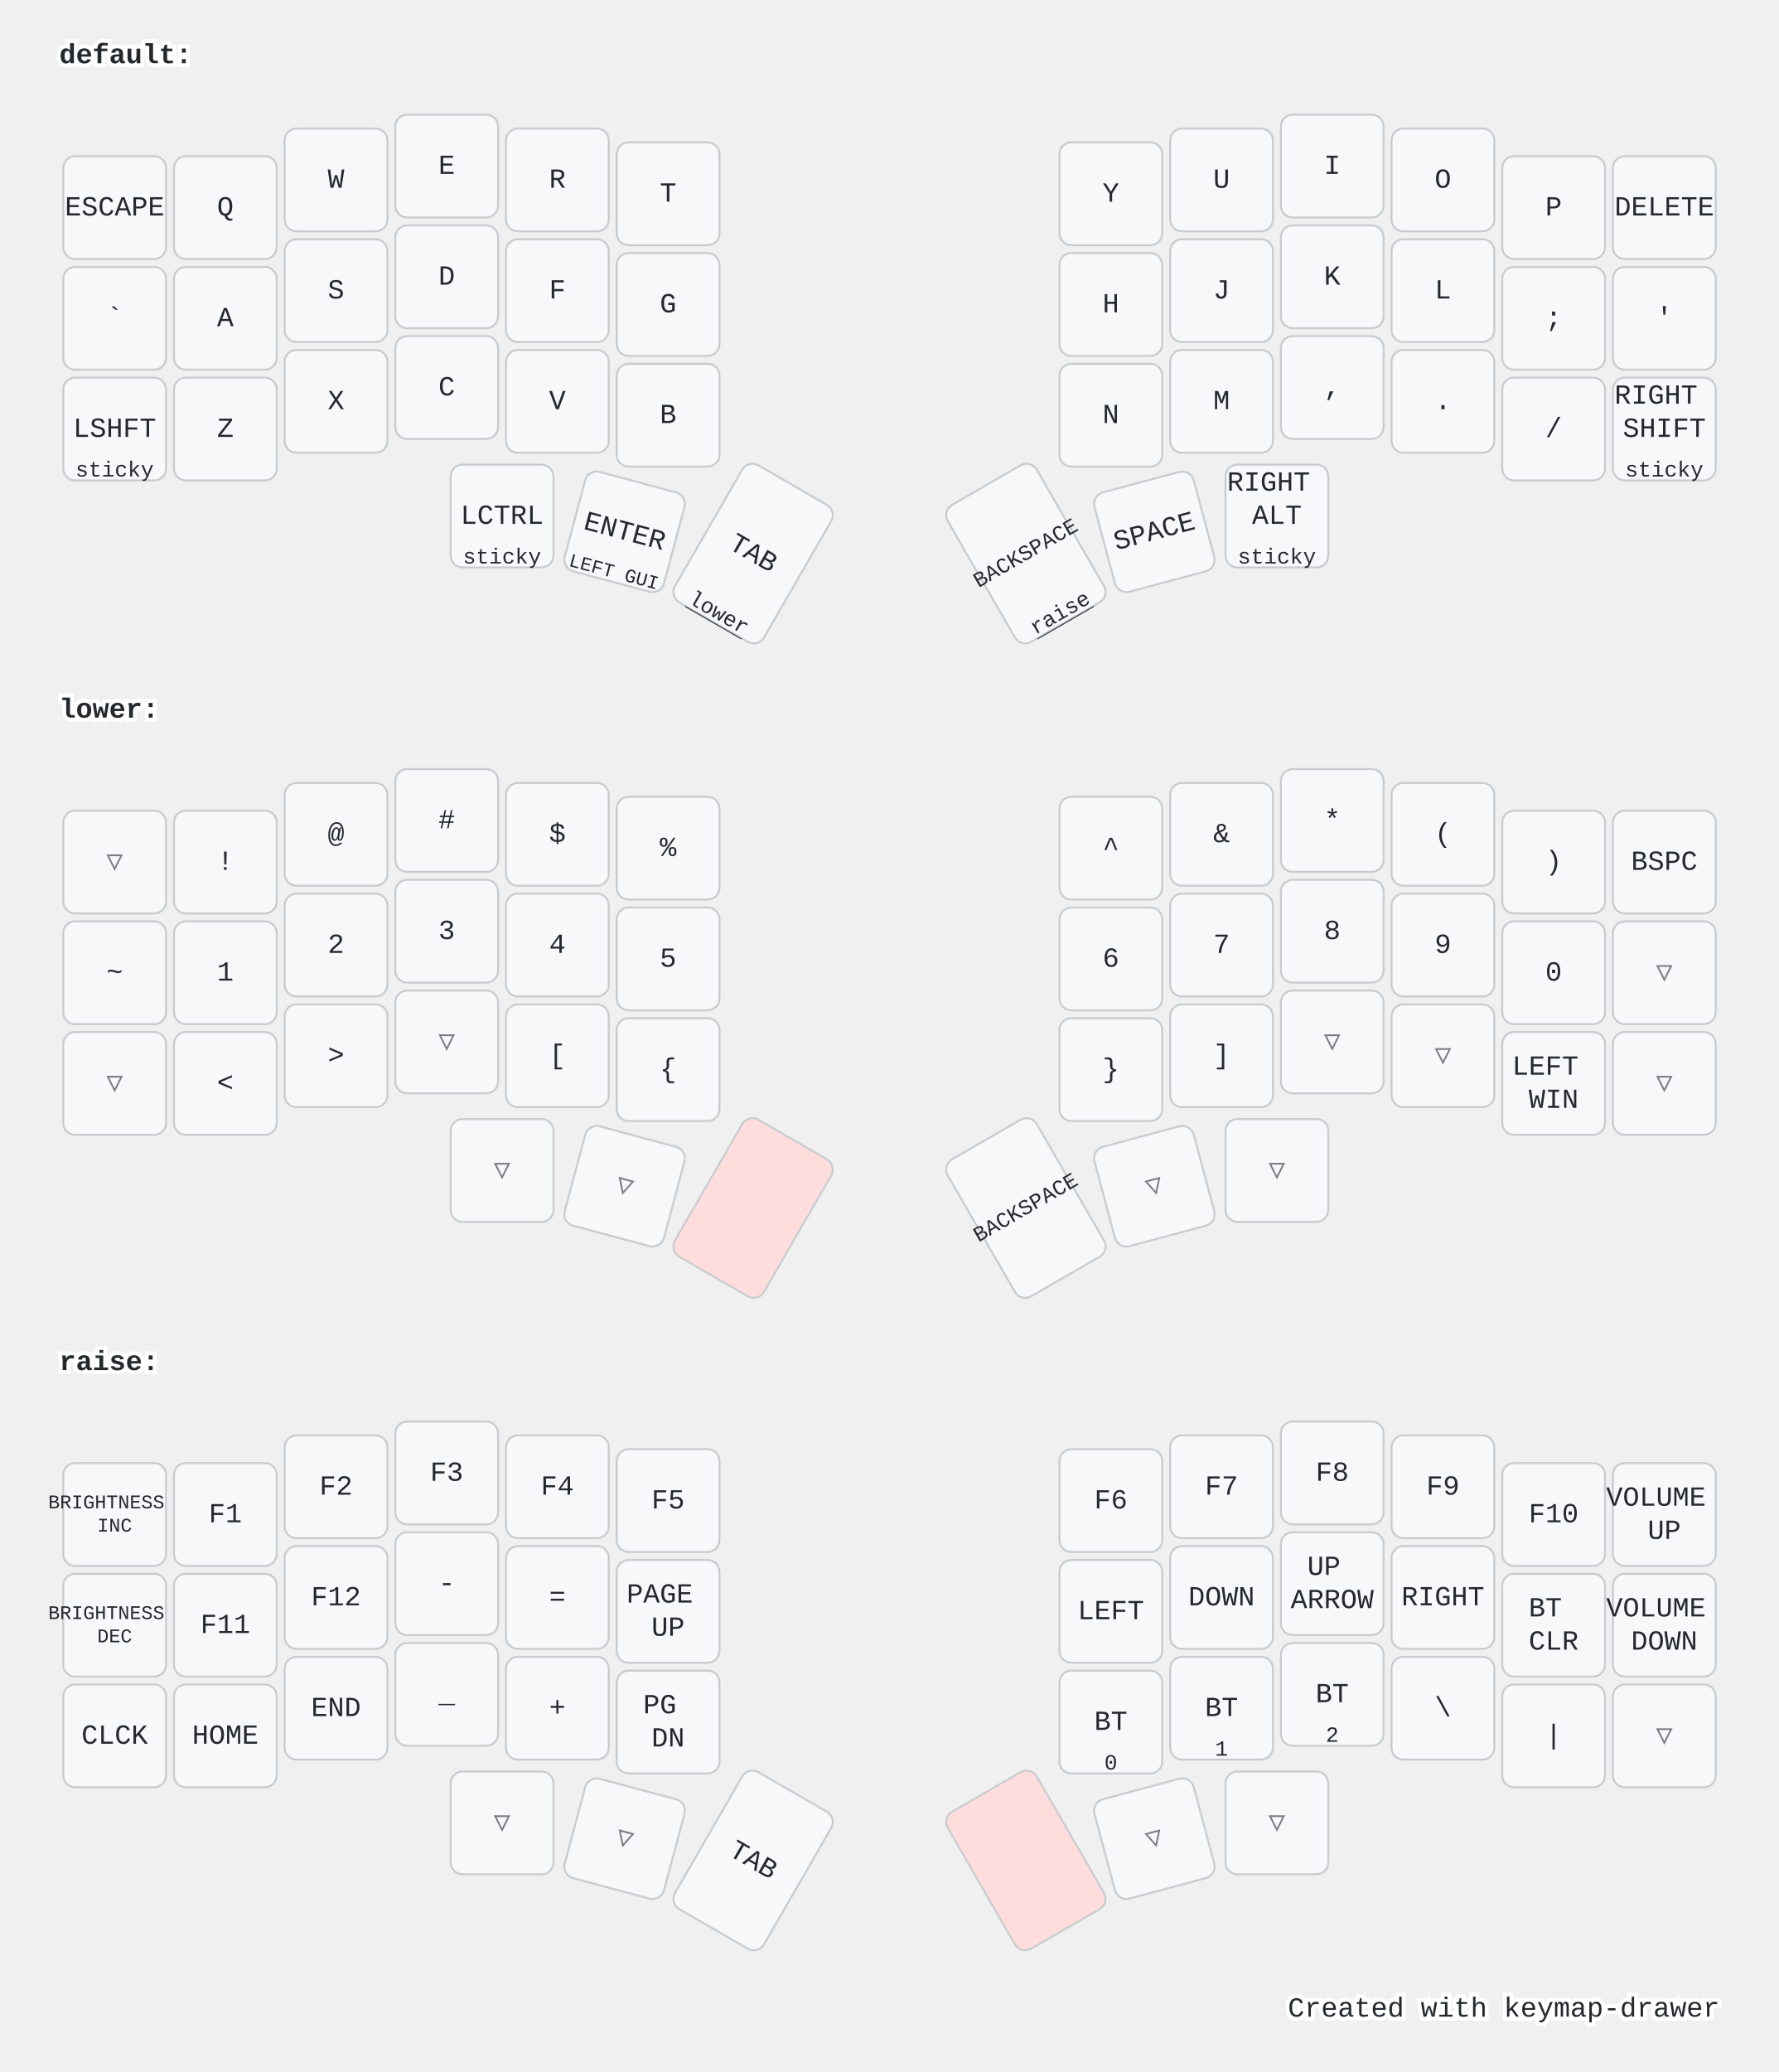
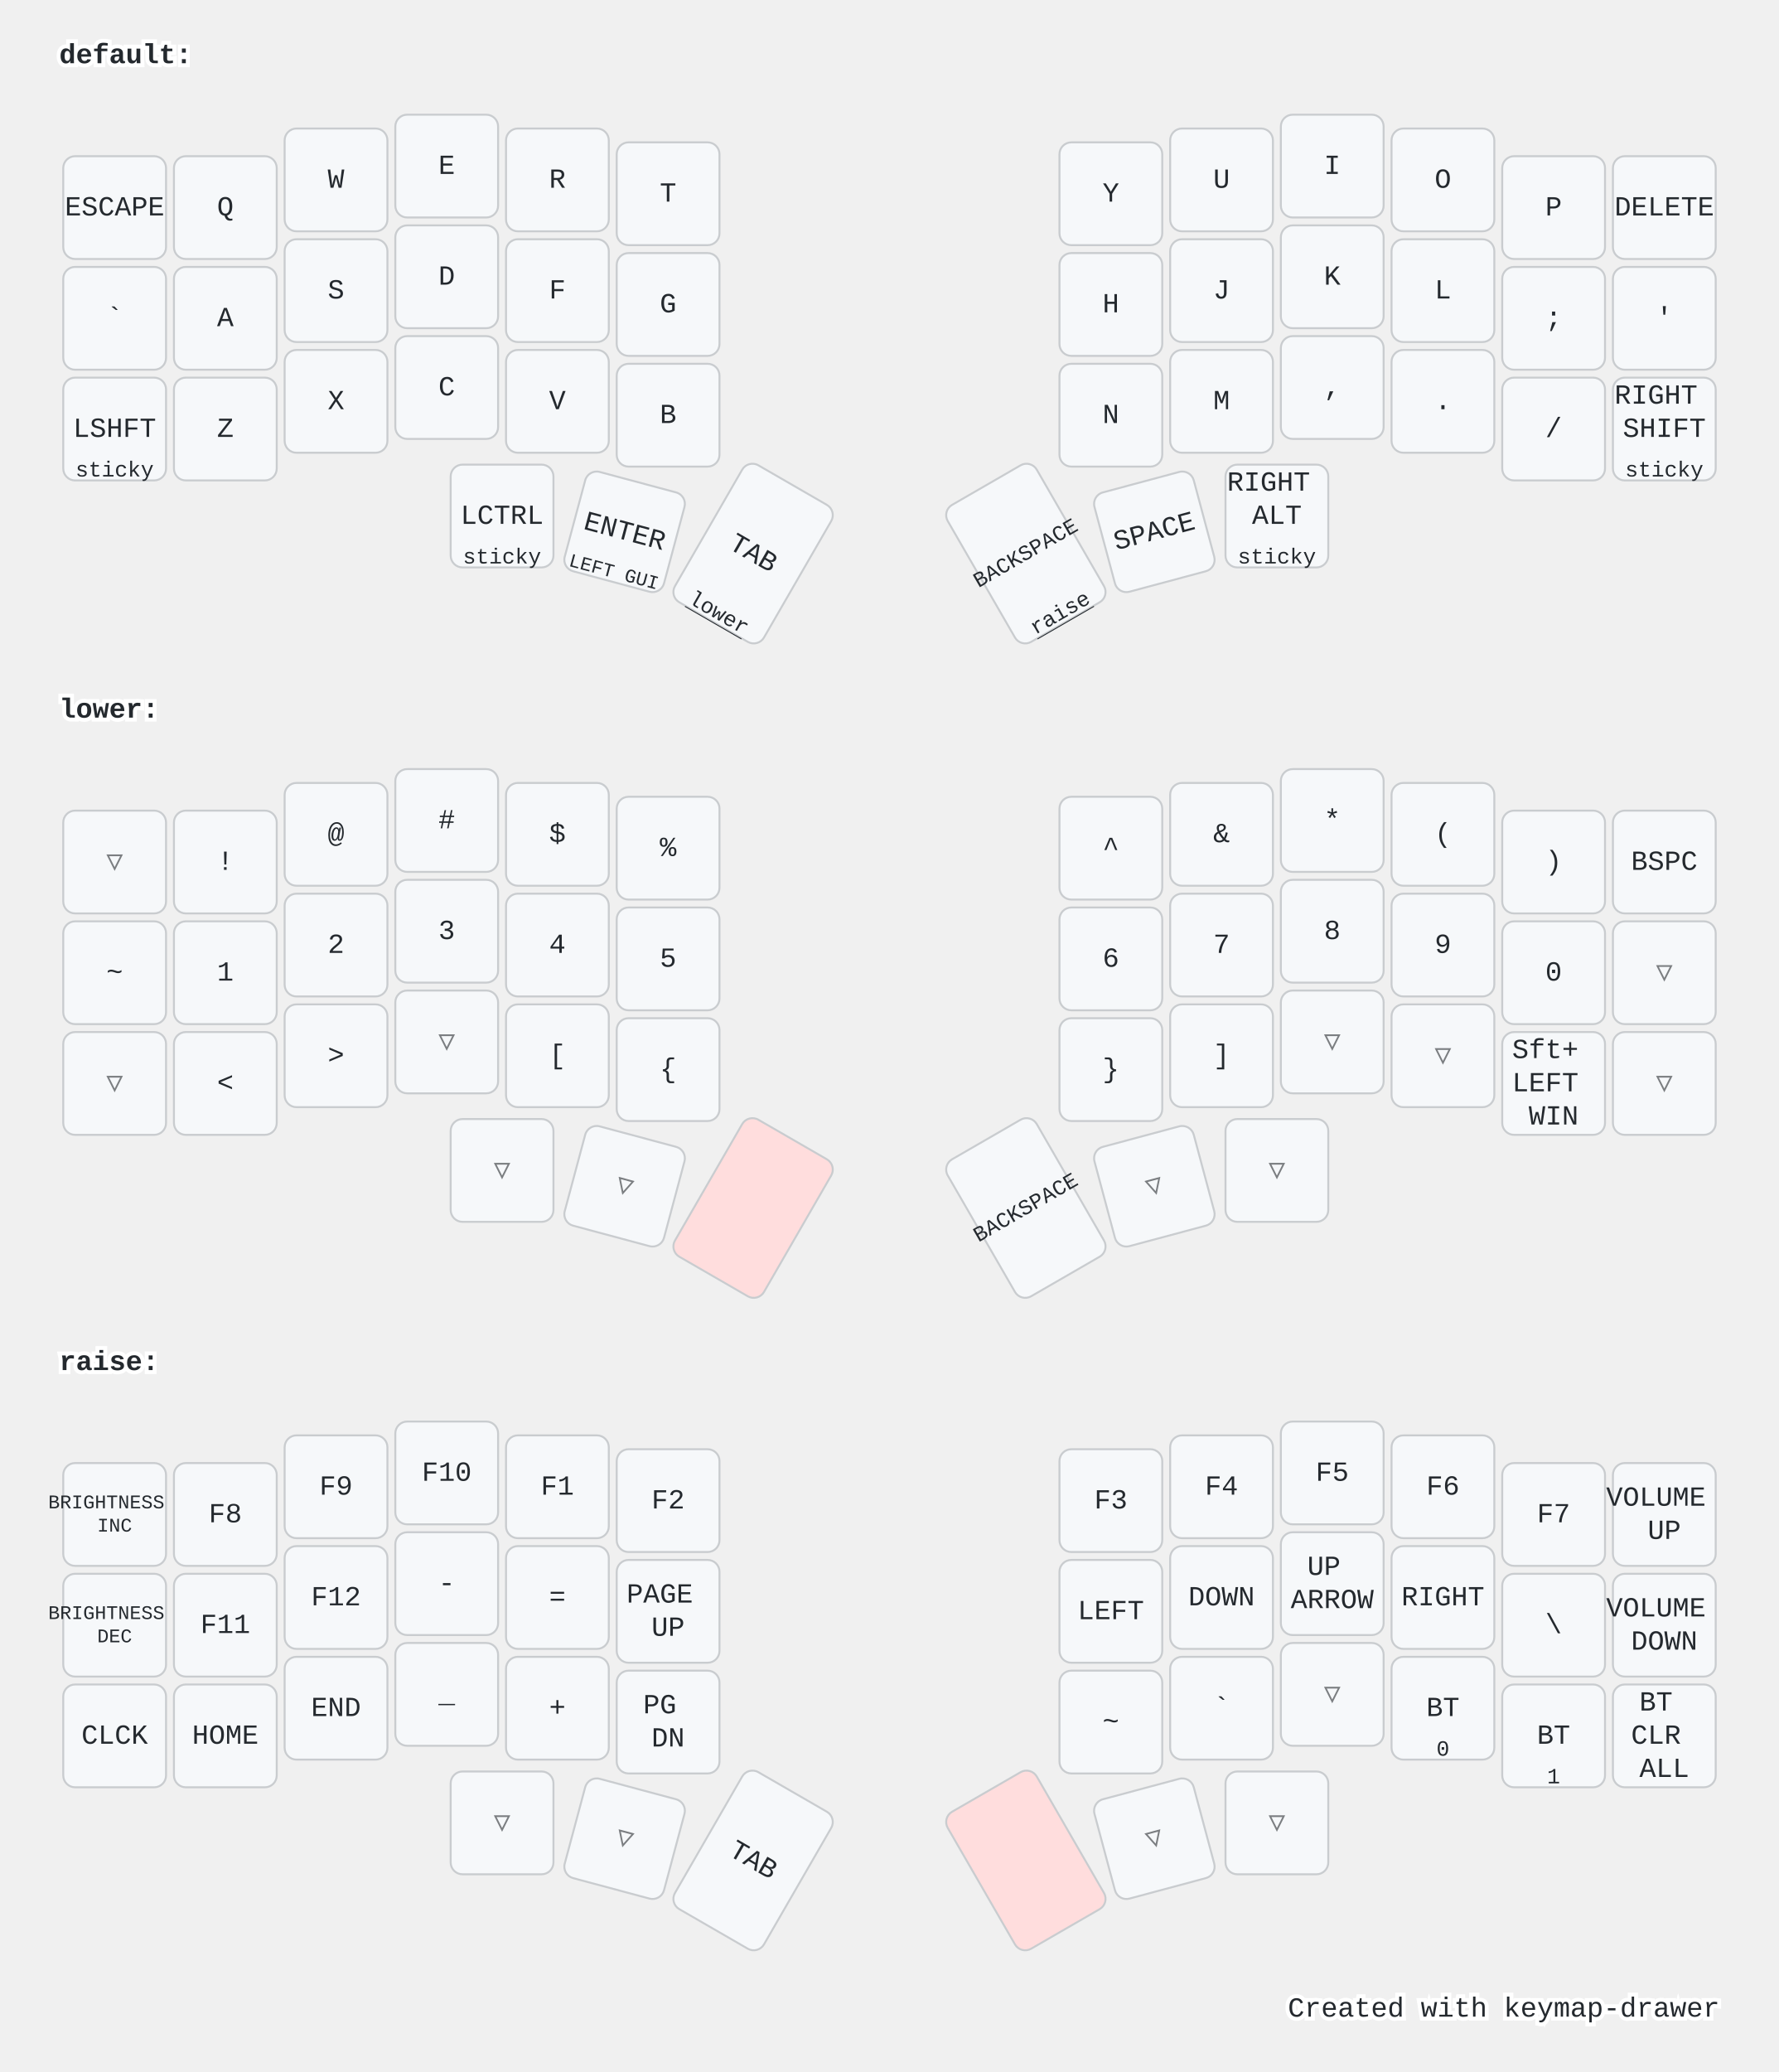
<svg xmlns="http://www.w3.org/2000/svg" width="900" height="1048" viewBox="0 0 900 1048" class="keymap">
  <style>/* inherit to force styles through use tags */
svg path {
    fill: inherit;
}

/* font and background color specifications */
svg.keymap {
    font-family: SFMono-Regular,Consolas,Liberation Mono,Menlo,monospace;
    font-size: 14px;
    font-kerning: normal;
    text-rendering: optimizeLegibility;
    fill: #24292e;
}

/* default key styling */
rect.key {
    fill: #f6f8fa;
}

rect.key, rect.combo {
    stroke: #c9cccf;
    stroke-width: 1;
}

/* default key side styling, only used is draw_key_sides is set */
rect.side {
    filter: brightness(90%);
}

/* color accent for combo boxes */
rect.combo, rect.combo-separate {
    fill: #cdf;
}

/* color accent for held keys */
rect.held, rect.combo.held {
    fill: #fdd;
}

/* color accent for ghost (optional) keys */
rect.ghost, rect.combo.ghost {
    stroke-dasharray: 4, 4;
    stroke-width: 2;
}

text {
    text-anchor: middle;
    dominant-baseline: middle;
}

/* styling for layer labels */
text.label {
    font-weight: bold;
    text-anchor: start;
    stroke: white;
    stroke-width: 4;
    paint-order: stroke;
}

/* styling for optional footer */
text.footer {
    text-anchor: end;
    dominant-baseline: auto;
    stroke: white;
    stroke-width: 4;
    paint-order: stroke;
}

- /* styling for combo tap, and key hold/shifted label text */
- text.combo, text.hold, text.shifted {
+ /* styling for combo tap, and key non-tap label text */
+ text.combo, text.hold, text.shifted, text.left, text.right {
    font-size: 11px;
}

text.hold {
    text-anchor: middle;
    dominant-baseline: auto;
}

text.shifted {
    text-anchor: middle;
    dominant-baseline: hanging;
}

+ text.left {
+     text-anchor: start;
+ }
+ 
+ text.right {
+     text-anchor: end;
+ }
+ 
text.layer-activator {
    text-decoration: underline;
}

/* styling for hold/shifted label text in combo box */
- text.combo.hold, text.combo.shifted {
+ text.combo.hold, text.combo.shifted, text.combo.left, text.combo.right {
    font-size: 8px;
}

/* lighter symbol for transparent keys */
text.trans {
    fill: #7b7e81;
}

/* styling for combo dendrons */
path.combo {
    stroke-width: 1;
    stroke: gray;
    fill: none;
}

/* Start Tabler Icons Cleanup */
/* cannot use height/width with glyphs */
.icon-tabler &gt; path {
    fill: inherit;
    stroke: inherit;
    stroke-width: 2;
}
/* hide tabler's default box */
.icon-tabler &gt; path[stroke="none"][fill="none"] {
    visibility: hidden;
}
/* End Tabler Icons Cleanup */

@media (prefers-color-scheme: dark) {
svg.keymap { fill: #d1d6db; }
rect.key { fill: #3f4750; }
rect.key, rect.combo { stroke: #60666c; }
rect.combo, rect.combo-separate { fill: #1f3d7a; }
rect.held, rect.combo.held { fill: #854747; }
text.label, text.footer { stroke: black; }
text.trans { fill: #7e8184; }
path.combo { stroke: #7f7f7f; }

}</style>
  <g transform="translate(30, 0)" class="layer-default">
    <text x="0" y="28" class="label" id="default">default:</text>
    <g transform="translate(0, 56)">
      <g transform="translate(28, 49)" class="key keypos-0">
        <rect rx="6" ry="6" x="-26" y="-26" width="52" height="52" class="key" />
        <text x="0" y="0" class="key tap">ESCAPE</text>
      </g>
      <g transform="translate(84, 49)" class="key keypos-1">
        <rect rx="6" ry="6" x="-26" y="-26" width="52" height="52" class="key" />
        <text x="0" y="0" class="key tap">Q</text>
      </g>
      <g transform="translate(140, 35)" class="key keypos-2">
        <rect rx="6" ry="6" x="-26" y="-26" width="52" height="52" class="key" />
        <text x="0" y="0" class="key tap">W</text>
      </g>
      <g transform="translate(196, 28)" class="key keypos-3">
        <rect rx="6" ry="6" x="-26" y="-26" width="52" height="52" class="key" />
        <text x="0" y="0" class="key tap">E</text>
      </g>
      <g transform="translate(252, 35)" class="key keypos-4">
        <rect rx="6" ry="6" x="-26" y="-26" width="52" height="52" class="key" />
        <text x="0" y="0" class="key tap">R</text>
      </g>
      <g transform="translate(308, 42)" class="key keypos-5">
        <rect rx="6" ry="6" x="-26" y="-26" width="52" height="52" class="key" />
        <text x="0" y="0" class="key tap">T</text>
      </g>
      <g transform="translate(532, 42)" class="key keypos-6">
        <rect rx="6" ry="6" x="-26" y="-26" width="52" height="52" class="key" />
        <text x="0" y="0" class="key tap">Y</text>
      </g>
      <g transform="translate(588, 35)" class="key keypos-7">
        <rect rx="6" ry="6" x="-26" y="-26" width="52" height="52" class="key" />
        <text x="0" y="0" class="key tap">U</text>
      </g>
      <g transform="translate(644, 28)" class="key keypos-8">
        <rect rx="6" ry="6" x="-26" y="-26" width="52" height="52" class="key" />
        <text x="0" y="0" class="key tap">I</text>
      </g>
      <g transform="translate(700, 35)" class="key keypos-9">
        <rect rx="6" ry="6" x="-26" y="-26" width="52" height="52" class="key" />
        <text x="0" y="0" class="key tap">O</text>
      </g>
      <g transform="translate(756, 49)" class="key keypos-10">
        <rect rx="6" ry="6" x="-26" y="-26" width="52" height="52" class="key" />
        <text x="0" y="0" class="key tap">P</text>
      </g>
      <g transform="translate(812, 49)" class="key keypos-11">
        <rect rx="6" ry="6" x="-26" y="-26" width="52" height="52" class="key" />
        <text x="0" y="0" class="key tap">DELETE</text>
      </g>
      <g transform="translate(28, 105)" class="key keypos-12">
        <rect rx="6" ry="6" x="-26" y="-26" width="52" height="52" class="key" />
        <text x="0" y="0" class="key tap">`</text>
      </g>
      <g transform="translate(84, 105)" class="key keypos-13">
        <rect rx="6" ry="6" x="-26" y="-26" width="52" height="52" class="key" />
        <text x="0" y="0" class="key tap">A</text>
      </g>
      <g transform="translate(140, 91)" class="key keypos-14">
        <rect rx="6" ry="6" x="-26" y="-26" width="52" height="52" class="key" />
        <text x="0" y="0" class="key tap">S</text>
      </g>
      <g transform="translate(196, 84)" class="key keypos-15">
        <rect rx="6" ry="6" x="-26" y="-26" width="52" height="52" class="key" />
        <text x="0" y="0" class="key tap">D</text>
      </g>
      <g transform="translate(252, 91)" class="key keypos-16">
        <rect rx="6" ry="6" x="-26" y="-26" width="52" height="52" class="key" />
        <text x="0" y="0" class="key tap">F</text>
      </g>
      <g transform="translate(308, 98)" class="key keypos-17">
        <rect rx="6" ry="6" x="-26" y="-26" width="52" height="52" class="key" />
        <text x="0" y="0" class="key tap">G</text>
      </g>
      <g transform="translate(532, 98)" class="key keypos-18">
        <rect rx="6" ry="6" x="-26" y="-26" width="52" height="52" class="key" />
        <text x="0" y="0" class="key tap">H</text>
      </g>
      <g transform="translate(588, 91)" class="key keypos-19">
        <rect rx="6" ry="6" x="-26" y="-26" width="52" height="52" class="key" />
        <text x="0" y="0" class="key tap">J</text>
      </g>
      <g transform="translate(644, 84)" class="key keypos-20">
        <rect rx="6" ry="6" x="-26" y="-26" width="52" height="52" class="key" />
        <text x="0" y="0" class="key tap">K</text>
      </g>
      <g transform="translate(700, 91)" class="key keypos-21">
        <rect rx="6" ry="6" x="-26" y="-26" width="52" height="52" class="key" />
        <text x="0" y="0" class="key tap">L</text>
      </g>
      <g transform="translate(756, 105)" class="key keypos-22">
        <rect rx="6" ry="6" x="-26" y="-26" width="52" height="52" class="key" />
        <text x="0" y="0" class="key tap">;</text>
      </g>
      <g transform="translate(812, 105)" class="key keypos-23">
        <rect rx="6" ry="6" x="-26" y="-26" width="52" height="52" class="key" />
        <text x="0" y="0" class="key tap">'</text>
      </g>
      <g transform="translate(28, 161)" class="key keypos-24">
        <rect rx="6" ry="6" x="-26" y="-26" width="52" height="52" class="key" />
        <text x="0" y="0" class="key tap">LSHFT</text>
        <text x="0" y="24" class="key hold">sticky</text>
      </g>
      <g transform="translate(84, 161)" class="key keypos-25">
        <rect rx="6" ry="6" x="-26" y="-26" width="52" height="52" class="key" />
        <text x="0" y="0" class="key tap">Z</text>
      </g>
      <g transform="translate(140, 147)" class="key keypos-26">
        <rect rx="6" ry="6" x="-26" y="-26" width="52" height="52" class="key" />
        <text x="0" y="0" class="key tap">X</text>
      </g>
      <g transform="translate(196, 140)" class="key keypos-27">
        <rect rx="6" ry="6" x="-26" y="-26" width="52" height="52" class="key" />
        <text x="0" y="0" class="key tap">C</text>
      </g>
      <g transform="translate(252, 147)" class="key keypos-28">
        <rect rx="6" ry="6" x="-26" y="-26" width="52" height="52" class="key" />
        <text x="0" y="0" class="key tap">V</text>
      </g>
      <g transform="translate(308, 154)" class="key keypos-29">
        <rect rx="6" ry="6" x="-26" y="-26" width="52" height="52" class="key" />
        <text x="0" y="0" class="key tap">B</text>
      </g>
      <g transform="translate(532, 154)" class="key keypos-30">
        <rect rx="6" ry="6" x="-26" y="-26" width="52" height="52" class="key" />
        <text x="0" y="0" class="key tap">N</text>
      </g>
      <g transform="translate(588, 147)" class="key keypos-31">
        <rect rx="6" ry="6" x="-26" y="-26" width="52" height="52" class="key" />
        <text x="0" y="0" class="key tap">M</text>
      </g>
      <g transform="translate(644, 140)" class="key keypos-32">
        <rect rx="6" ry="6" x="-26" y="-26" width="52" height="52" class="key" />
        <text x="0" y="0" class="key tap">,</text>
      </g>
      <g transform="translate(700, 147)" class="key keypos-33">
        <rect rx="6" ry="6" x="-26" y="-26" width="52" height="52" class="key" />
        <text x="0" y="0" class="key tap">.</text>
      </g>
      <g transform="translate(756, 161)" class="key keypos-34">
        <rect rx="6" ry="6" x="-26" y="-26" width="52" height="52" class="key" />
        <text x="0" y="0" class="key tap">/</text>
      </g>
      <g transform="translate(812, 161)" class="key keypos-35">
        <rect rx="6" ry="6" x="-26" y="-26" width="52" height="52" class="key" />
        <text x="0" y="0" class="key tap">
          <tspan x="0" dy="-1.2em">RIGHT</tspan>
          <tspan x="0" dy="1.2em">SHIFT</tspan>
        </text>
        <text x="0" y="24" class="key hold">sticky</text>
      </g>
      <g transform="translate(224, 205)" class="key keypos-36">
        <rect rx="6" ry="6" x="-26" y="-26" width="52" height="52" class="key" />
        <text x="0" y="0" class="key tap">LCTRL</text>
        <text x="0" y="24" class="key hold">sticky</text>
      </g>
      <g transform="translate(286, 213) rotate(15.0)" class="key keypos-37">
        <rect rx="6" ry="6" x="-26" y="-26" width="52" height="52" class="key" />
        <text x="0" y="0" class="key tap">ENTER</text>
        <text x="0" y="24" class="key hold">
          <tspan style="font-size: 88%">LEFT GUI</tspan>
        </text>
      </g>
      <g transform="translate(351, 224) rotate(30.0)" class="key keypos-38">
        <rect rx="6" ry="6" x="-26" y="-40" width="52" height="80" class="key" />
        <text x="0" y="0" class="key tap">TAB</text>
        <a href="#lower">
          <text x="0" y="38" class="key hold layer-activator">lower</text>
        </a>
      </g>
      <g transform="translate(489, 224) rotate(-30.0)" class="key keypos-39">
        <rect rx="6" ry="6" x="-26" y="-40" width="52" height="80" class="key" />
        <text x="0" y="0" class="key tap">
          <tspan style="font-size: 78%">BACKSPACE</tspan>
        </text>
        <a href="#raise">
          <text x="0" y="38" class="key hold layer-activator">raise</text>
        </a>
      </g>
      <g transform="translate(554, 213) rotate(-15.0)" class="key keypos-40">
        <rect rx="6" ry="6" x="-26" y="-26" width="52" height="52" class="key" />
        <text x="0" y="0" class="key tap">SPACE</text>
      </g>
      <g transform="translate(616, 205)" class="key keypos-41">
        <rect rx="6" ry="6" x="-26" y="-26" width="52" height="52" class="key" />
        <text x="0" y="0" class="key tap">
          <tspan x="0" dy="-1.2em">RIGHT</tspan>
          <tspan x="0" dy="1.2em">ALT</tspan>
        </text>
        <text x="0" y="24" class="key hold">sticky</text>
      </g>
    </g>
  </g>
  <g transform="translate(30, 331)" class="layer-lower">
    <text x="0" y="28" class="label" id="lower">lower:</text>
    <g transform="translate(0, 56)">
      <g transform="translate(28, 49)" class="key trans keypos-0">
        <rect rx="6" ry="6" x="-26" y="-26" width="52" height="52" class="key trans" />
        <text x="0" y="0" class="key trans tap">▽</text>
      </g>
      <g transform="translate(84, 49)" class="key keypos-1">
        <rect rx="6" ry="6" x="-26" y="-26" width="52" height="52" class="key" />
        <text x="0" y="0" class="key tap">!</text>
      </g>
      <g transform="translate(140, 35)" class="key keypos-2">
        <rect rx="6" ry="6" x="-26" y="-26" width="52" height="52" class="key" />
        <text x="0" y="0" class="key tap">@</text>
      </g>
      <g transform="translate(196, 28)" class="key keypos-3">
        <rect rx="6" ry="6" x="-26" y="-26" width="52" height="52" class="key" />
        <text x="0" y="0" class="key tap">#</text>
      </g>
      <g transform="translate(252, 35)" class="key keypos-4">
        <rect rx="6" ry="6" x="-26" y="-26" width="52" height="52" class="key" />
        <text x="0" y="0" class="key tap">$</text>
      </g>
      <g transform="translate(308, 42)" class="key keypos-5">
        <rect rx="6" ry="6" x="-26" y="-26" width="52" height="52" class="key" />
        <text x="0" y="0" class="key tap">%</text>
      </g>
      <g transform="translate(532, 42)" class="key keypos-6">
        <rect rx="6" ry="6" x="-26" y="-26" width="52" height="52" class="key" />
        <text x="0" y="0" class="key tap">^</text>
      </g>
      <g transform="translate(588, 35)" class="key keypos-7">
        <rect rx="6" ry="6" x="-26" y="-26" width="52" height="52" class="key" />
        <text x="0" y="0" class="key tap">&amp;</text>
      </g>
      <g transform="translate(644, 28)" class="key keypos-8">
        <rect rx="6" ry="6" x="-26" y="-26" width="52" height="52" class="key" />
        <text x="0" y="0" class="key tap">*</text>
      </g>
      <g transform="translate(700, 35)" class="key keypos-9">
        <rect rx="6" ry="6" x="-26" y="-26" width="52" height="52" class="key" />
        <text x="0" y="0" class="key tap">(</text>
      </g>
      <g transform="translate(756, 49)" class="key keypos-10">
        <rect rx="6" ry="6" x="-26" y="-26" width="52" height="52" class="key" />
        <text x="0" y="0" class="key tap">)</text>
      </g>
      <g transform="translate(812, 49)" class="key keypos-11">
        <rect rx="6" ry="6" x="-26" y="-26" width="52" height="52" class="key" />
        <text x="0" y="0" class="key tap">BSPC</text>
      </g>
      <g transform="translate(28, 105)" class="key keypos-12">
        <rect rx="6" ry="6" x="-26" y="-26" width="52" height="52" class="key" />
        <text x="0" y="0" class="key tap">~</text>
      </g>
      <g transform="translate(84, 105)" class="key keypos-13">
        <rect rx="6" ry="6" x="-26" y="-26" width="52" height="52" class="key" />
        <text x="0" y="0" class="key tap">1</text>
      </g>
      <g transform="translate(140, 91)" class="key keypos-14">
        <rect rx="6" ry="6" x="-26" y="-26" width="52" height="52" class="key" />
        <text x="0" y="0" class="key tap">2</text>
      </g>
      <g transform="translate(196, 84)" class="key keypos-15">
        <rect rx="6" ry="6" x="-26" y="-26" width="52" height="52" class="key" />
        <text x="0" y="0" class="key tap">3</text>
      </g>
      <g transform="translate(252, 91)" class="key keypos-16">
        <rect rx="6" ry="6" x="-26" y="-26" width="52" height="52" class="key" />
        <text x="0" y="0" class="key tap">4</text>
      </g>
      <g transform="translate(308, 98)" class="key keypos-17">
        <rect rx="6" ry="6" x="-26" y="-26" width="52" height="52" class="key" />
        <text x="0" y="0" class="key tap">5</text>
      </g>
      <g transform="translate(532, 98)" class="key keypos-18">
        <rect rx="6" ry="6" x="-26" y="-26" width="52" height="52" class="key" />
        <text x="0" y="0" class="key tap">6</text>
      </g>
      <g transform="translate(588, 91)" class="key keypos-19">
        <rect rx="6" ry="6" x="-26" y="-26" width="52" height="52" class="key" />
        <text x="0" y="0" class="key tap">7</text>
      </g>
      <g transform="translate(644, 84)" class="key keypos-20">
        <rect rx="6" ry="6" x="-26" y="-26" width="52" height="52" class="key" />
        <text x="0" y="0" class="key tap">8</text>
      </g>
      <g transform="translate(700, 91)" class="key keypos-21">
        <rect rx="6" ry="6" x="-26" y="-26" width="52" height="52" class="key" />
        <text x="0" y="0" class="key tap">9</text>
      </g>
      <g transform="translate(756, 105)" class="key keypos-22">
        <rect rx="6" ry="6" x="-26" y="-26" width="52" height="52" class="key" />
        <text x="0" y="0" class="key tap">0</text>
      </g>
      <g transform="translate(812, 105)" class="key trans keypos-23">
        <rect rx="6" ry="6" x="-26" y="-26" width="52" height="52" class="key trans" />
        <text x="0" y="0" class="key trans tap">▽</text>
      </g>
      <g transform="translate(28, 161)" class="key trans keypos-24">
        <rect rx="6" ry="6" x="-26" y="-26" width="52" height="52" class="key trans" />
        <text x="0" y="0" class="key trans tap">▽</text>
      </g>
      <g transform="translate(84, 161)" class="key keypos-25">
        <rect rx="6" ry="6" x="-26" y="-26" width="52" height="52" class="key" />
        <text x="0" y="0" class="key tap">&lt;</text>
      </g>
      <g transform="translate(140, 147)" class="key keypos-26">
        <rect rx="6" ry="6" x="-26" y="-26" width="52" height="52" class="key" />
        <text x="0" y="0" class="key tap">&gt;</text>
      </g>
      <g transform="translate(196, 140)" class="key trans keypos-27">
        <rect rx="6" ry="6" x="-26" y="-26" width="52" height="52" class="key trans" />
        <text x="0" y="0" class="key trans tap">▽</text>
      </g>
      <g transform="translate(252, 147)" class="key keypos-28">
        <rect rx="6" ry="6" x="-26" y="-26" width="52" height="52" class="key" />
        <text x="0" y="0" class="key tap">[</text>
      </g>
      <g transform="translate(308, 154)" class="key keypos-29">
        <rect rx="6" ry="6" x="-26" y="-26" width="52" height="52" class="key" />
        <text x="0" y="0" class="key tap">{</text>
      </g>
      <g transform="translate(532, 154)" class="key keypos-30">
        <rect rx="6" ry="6" x="-26" y="-26" width="52" height="52" class="key" />
        <text x="0" y="0" class="key tap">}</text>
      </g>
      <g transform="translate(588, 147)" class="key keypos-31">
        <rect rx="6" ry="6" x="-26" y="-26" width="52" height="52" class="key" />
        <text x="0" y="0" class="key tap">]</text>
      </g>
      <g transform="translate(644, 140)" class="key trans keypos-32">
        <rect rx="6" ry="6" x="-26" y="-26" width="52" height="52" class="key trans" />
        <text x="0" y="0" class="key trans tap">▽</text>
      </g>
      <g transform="translate(700, 147)" class="key trans keypos-33">
        <rect rx="6" ry="6" x="-26" y="-26" width="52" height="52" class="key trans" />
        <text x="0" y="0" class="key trans tap">▽</text>
      </g>
      <g transform="translate(756, 161)" class="key keypos-34">
        <rect rx="6" ry="6" x="-26" y="-26" width="52" height="52" class="key" />
        <text x="0" y="0" class="key tap">
-           <tspan x="0" dy="-0.6em">LEFT</tspan>
+           <tspan x="0" dy="-1.2em">Sft+</tspan>
+           <tspan x="0" dy="1.2em">LEFT</tspan>
          <tspan x="0" dy="1.2em">WIN</tspan>
        </text>
      </g>
      <g transform="translate(812, 161)" class="key trans keypos-35">
        <rect rx="6" ry="6" x="-26" y="-26" width="52" height="52" class="key trans" />
        <text x="0" y="0" class="key trans tap">▽</text>
      </g>
      <g transform="translate(224, 205)" class="key trans keypos-36">
        <rect rx="6" ry="6" x="-26" y="-26" width="52" height="52" class="key trans" />
        <text x="0" y="0" class="key trans tap">▽</text>
      </g>
      <g transform="translate(286, 213) rotate(15.0)" class="key trans keypos-37">
        <rect rx="6" ry="6" x="-26" y="-26" width="52" height="52" class="key trans" />
        <text x="0" y="0" class="key trans tap">▽</text>
      </g>
      <g transform="translate(351, 224) rotate(30.0)" class="key held keypos-38">
        <rect rx="6" ry="6" x="-26" y="-40" width="52" height="80" class="key held" />
      </g>
      <g transform="translate(489, 224) rotate(-30.0)" class="key keypos-39">
        <rect rx="6" ry="6" x="-26" y="-40" width="52" height="80" class="key" />
        <text x="0" y="0" class="key tap">
          <tspan style="font-size: 78%">BACKSPACE</tspan>
        </text>
      </g>
      <g transform="translate(554, 213) rotate(-15.0)" class="key trans keypos-40">
        <rect rx="6" ry="6" x="-26" y="-26" width="52" height="52" class="key trans" />
        <text x="0" y="0" class="key trans tap">▽</text>
      </g>
      <g transform="translate(616, 205)" class="key trans keypos-41">
        <rect rx="6" ry="6" x="-26" y="-26" width="52" height="52" class="key trans" />
        <text x="0" y="0" class="key trans tap">▽</text>
      </g>
    </g>
  </g>
  <g transform="translate(30, 661)" class="layer-raise">
    <text x="0" y="28" class="label" id="raise">raise:</text>
    <g transform="translate(0, 56)">
      <g transform="translate(28, 49)" class="key keypos-0">
        <rect rx="6" ry="6" x="-26" y="-26" width="52" height="52" class="key" />
        <text x="0" y="0" class="key tap">
          <tspan x="0" dy="-0.6em" style="font-size: 70%">BRIGHTNESS</tspan>
          <tspan x="0" dy="1.2em" style="font-size: 70%">INC</tspan>
        </text>
      </g>
      <g transform="translate(84, 49)" class="key keypos-1">
        <rect rx="6" ry="6" x="-26" y="-26" width="52" height="52" class="key" />
+         <text x="0" y="0" class="key tap">F8</text>
+       </g>
+       <g transform="translate(140, 35)" class="key keypos-2">
+         <rect rx="6" ry="6" x="-26" y="-26" width="52" height="52" class="key" />
+         <text x="0" y="0" class="key tap">F9</text>
+       </g>
+       <g transform="translate(196, 28)" class="key keypos-3">
+         <rect rx="6" ry="6" x="-26" y="-26" width="52" height="52" class="key" />
+         <text x="0" y="0" class="key tap">F10</text>
+       </g>
+       <g transform="translate(252, 35)" class="key keypos-4">
+         <rect rx="6" ry="6" x="-26" y="-26" width="52" height="52" class="key" />
        <text x="0" y="0" class="key tap">F1</text>
      </g>
-       <g transform="translate(140, 35)" class="key keypos-2">
+       <g transform="translate(308, 42)" class="key keypos-5">
        <rect rx="6" ry="6" x="-26" y="-26" width="52" height="52" class="key" />
        <text x="0" y="0" class="key tap">F2</text>
      </g>
-       <g transform="translate(196, 28)" class="key keypos-3">
+       <g transform="translate(532, 42)" class="key keypos-6">
        <rect rx="6" ry="6" x="-26" y="-26" width="52" height="52" class="key" />
        <text x="0" y="0" class="key tap">F3</text>
      </g>
-       <g transform="translate(252, 35)" class="key keypos-4">
+       <g transform="translate(588, 35)" class="key keypos-7">
        <rect rx="6" ry="6" x="-26" y="-26" width="52" height="52" class="key" />
        <text x="0" y="0" class="key tap">F4</text>
      </g>
-       <g transform="translate(308, 42)" class="key keypos-5">
+       <g transform="translate(644, 28)" class="key keypos-8">
        <rect rx="6" ry="6" x="-26" y="-26" width="52" height="52" class="key" />
        <text x="0" y="0" class="key tap">F5</text>
      </g>
-       <g transform="translate(532, 42)" class="key keypos-6">
+       <g transform="translate(700, 35)" class="key keypos-9">
        <rect rx="6" ry="6" x="-26" y="-26" width="52" height="52" class="key" />
        <text x="0" y="0" class="key tap">F6</text>
      </g>
-       <g transform="translate(588, 35)" class="key keypos-7">
+       <g transform="translate(756, 49)" class="key keypos-10">
        <rect rx="6" ry="6" x="-26" y="-26" width="52" height="52" class="key" />
        <text x="0" y="0" class="key tap">F7</text>
-       </g>
-       <g transform="translate(644, 28)" class="key keypos-8">
-         <rect rx="6" ry="6" x="-26" y="-26" width="52" height="52" class="key" />
-         <text x="0" y="0" class="key tap">F8</text>
-       </g>
-       <g transform="translate(700, 35)" class="key keypos-9">
-         <rect rx="6" ry="6" x="-26" y="-26" width="52" height="52" class="key" />
-         <text x="0" y="0" class="key tap">F9</text>
-       </g>
-       <g transform="translate(756, 49)" class="key keypos-10">
-         <rect rx="6" ry="6" x="-26" y="-26" width="52" height="52" class="key" />
-         <text x="0" y="0" class="key tap">F10</text>
      </g>
      <g transform="translate(812, 49)" class="key keypos-11">
        <rect rx="6" ry="6" x="-26" y="-26" width="52" height="52" class="key" />
        <text x="0" y="0" class="key tap">
          <tspan x="0" dy="-0.6em">VOLUME</tspan>
          <tspan x="0" dy="1.2em">UP</tspan>
        </text>
      </g>
      <g transform="translate(28, 105)" class="key keypos-12">
        <rect rx="6" ry="6" x="-26" y="-26" width="52" height="52" class="key" />
        <text x="0" y="0" class="key tap">
          <tspan x="0" dy="-0.6em" style="font-size: 70%">BRIGHTNESS</tspan>
          <tspan x="0" dy="1.2em" style="font-size: 70%">DEC</tspan>
        </text>
      </g>
      <g transform="translate(84, 105)" class="key keypos-13">
        <rect rx="6" ry="6" x="-26" y="-26" width="52" height="52" class="key" />
        <text x="0" y="0" class="key tap">F11</text>
      </g>
      <g transform="translate(140, 91)" class="key keypos-14">
        <rect rx="6" ry="6" x="-26" y="-26" width="52" height="52" class="key" />
        <text x="0" y="0" class="key tap">F12</text>
      </g>
      <g transform="translate(196, 84)" class="key keypos-15">
        <rect rx="6" ry="6" x="-26" y="-26" width="52" height="52" class="key" />
        <text x="0" y="0" class="key tap">-</text>
      </g>
      <g transform="translate(252, 91)" class="key keypos-16">
        <rect rx="6" ry="6" x="-26" y="-26" width="52" height="52" class="key" />
        <text x="0" y="0" class="key tap">=</text>
      </g>
      <g transform="translate(308, 98)" class="key keypos-17">
        <rect rx="6" ry="6" x="-26" y="-26" width="52" height="52" class="key" />
        <text x="0" y="0" class="key tap">
          <tspan x="0" dy="-0.6em">PAGE</tspan>
          <tspan x="0" dy="1.2em">UP</tspan>
        </text>
      </g>
      <g transform="translate(532, 98)" class="key keypos-18">
        <rect rx="6" ry="6" x="-26" y="-26" width="52" height="52" class="key" />
        <text x="0" y="0" class="key tap">LEFT</text>
      </g>
      <g transform="translate(588, 91)" class="key keypos-19">
        <rect rx="6" ry="6" x="-26" y="-26" width="52" height="52" class="key" />
        <text x="0" y="0" class="key tap">DOWN</text>
      </g>
      <g transform="translate(644, 84)" class="key keypos-20">
        <rect rx="6" ry="6" x="-26" y="-26" width="52" height="52" class="key" />
        <text x="0" y="0" class="key tap">
          <tspan x="0" dy="-0.6em">UP</tspan>
          <tspan x="0" dy="1.2em">ARROW</tspan>
        </text>
      </g>
      <g transform="translate(700, 91)" class="key keypos-21">
        <rect rx="6" ry="6" x="-26" y="-26" width="52" height="52" class="key" />
        <text x="0" y="0" class="key tap">RIGHT</text>
      </g>
      <g transform="translate(756, 105)" class="key keypos-22">
        <rect rx="6" ry="6" x="-26" y="-26" width="52" height="52" class="key" />
-         <text x="0" y="0" class="key tap">
-           <tspan x="0" dy="-0.6em">BT</tspan>
-           <tspan x="0" dy="1.2em">CLR</tspan>
-         </text>
+         <text x="0" y="0" class="key tap">\</text>
      </g>
      <g transform="translate(812, 105)" class="key keypos-23">
        <rect rx="6" ry="6" x="-26" y="-26" width="52" height="52" class="key" />
        <text x="0" y="0" class="key tap">
          <tspan x="0" dy="-0.6em">VOLUME</tspan>
          <tspan x="0" dy="1.2em">DOWN</tspan>
        </text>
      </g>
      <g transform="translate(28, 161)" class="key keypos-24">
        <rect rx="6" ry="6" x="-26" y="-26" width="52" height="52" class="key" />
        <text x="0" y="0" class="key tap">CLCK</text>
      </g>
      <g transform="translate(84, 161)" class="key keypos-25">
        <rect rx="6" ry="6" x="-26" y="-26" width="52" height="52" class="key" />
        <text x="0" y="0" class="key tap">HOME</text>
      </g>
      <g transform="translate(140, 147)" class="key keypos-26">
        <rect rx="6" ry="6" x="-26" y="-26" width="52" height="52" class="key" />
        <text x="0" y="0" class="key tap">END</text>
      </g>
      <g transform="translate(196, 140)" class="key keypos-27">
        <rect rx="6" ry="6" x="-26" y="-26" width="52" height="52" class="key" />
        <text x="0" y="0" class="key tap">_</text>
      </g>
      <g transform="translate(252, 147)" class="key keypos-28">
        <rect rx="6" ry="6" x="-26" y="-26" width="52" height="52" class="key" />
        <text x="0" y="0" class="key tap">+</text>
      </g>
      <g transform="translate(308, 154)" class="key keypos-29">
        <rect rx="6" ry="6" x="-26" y="-26" width="52" height="52" class="key" />
        <text x="0" y="0" class="key tap">
          <tspan x="0" dy="-0.6em">PG</tspan>
          <tspan x="0" dy="1.2em">DN</tspan>
        </text>
      </g>
      <g transform="translate(532, 154)" class="key keypos-30">
        <rect rx="6" ry="6" x="-26" y="-26" width="52" height="52" class="key" />
+         <text x="0" y="0" class="key tap">~</text>
+       </g>
+       <g transform="translate(588, 147)" class="key keypos-31">
+         <rect rx="6" ry="6" x="-26" y="-26" width="52" height="52" class="key" />
+         <text x="0" y="0" class="key tap">`</text>
+       </g>
+       <g transform="translate(644, 140)" class="key trans keypos-32">
+         <rect rx="6" ry="6" x="-26" y="-26" width="52" height="52" class="key trans" />
+         <text x="0" y="0" class="key trans tap">▽</text>
+       </g>
+       <g transform="translate(700, 147)" class="key keypos-33">
+         <rect rx="6" ry="6" x="-26" y="-26" width="52" height="52" class="key" />
        <text x="0" y="0" class="key tap">BT</text>
        <text x="0" y="24" class="key hold">0</text>
      </g>
-       <g transform="translate(588, 147)" class="key keypos-31">
+       <g transform="translate(756, 161)" class="key keypos-34">
        <rect rx="6" ry="6" x="-26" y="-26" width="52" height="52" class="key" />
        <text x="0" y="0" class="key tap">BT</text>
        <text x="0" y="24" class="key hold">1</text>
      </g>
-       <g transform="translate(644, 140)" class="key keypos-32">
-         <rect rx="6" ry="6" x="-26" y="-26" width="52" height="52" class="key" />
-         <text x="0" y="0" class="key tap">BT</text>
-         <text x="0" y="24" class="key hold">2</text>
-       </g>
-       <g transform="translate(700, 147)" class="key keypos-33">
-         <rect rx="6" ry="6" x="-26" y="-26" width="52" height="52" class="key" />
-         <text x="0" y="0" class="key tap">\</text>
-       </g>
-       <g transform="translate(756, 161)" class="key keypos-34">
-         <rect rx="6" ry="6" x="-26" y="-26" width="52" height="52" class="key" />
-         <text x="0" y="0" class="key tap">|</text>
-       </g>
-       <g transform="translate(812, 161)" class="key trans keypos-35">
-         <rect rx="6" ry="6" x="-26" y="-26" width="52" height="52" class="key trans" />
-         <text x="0" y="0" class="key trans tap">▽</text>
+       <g transform="translate(812, 161)" class="key keypos-35">
+         <rect rx="6" ry="6" x="-26" y="-26" width="52" height="52" class="key" />
+         <text x="0" y="0" class="key tap">
+           <tspan x="0" dy="-1.2em">BT</tspan>
+           <tspan x="0" dy="1.2em">CLR</tspan>
+           <tspan x="0" dy="1.2em">ALL</tspan>
+         </text>
      </g>
      <g transform="translate(224, 205)" class="key trans keypos-36">
        <rect rx="6" ry="6" x="-26" y="-26" width="52" height="52" class="key trans" />
        <text x="0" y="0" class="key trans tap">▽</text>
      </g>
      <g transform="translate(286, 213) rotate(15.0)" class="key trans keypos-37">
        <rect rx="6" ry="6" x="-26" y="-26" width="52" height="52" class="key trans" />
        <text x="0" y="0" class="key trans tap">▽</text>
      </g>
      <g transform="translate(351, 224) rotate(30.0)" class="key keypos-38">
        <rect rx="6" ry="6" x="-26" y="-40" width="52" height="80" class="key" />
        <text x="0" y="0" class="key tap">TAB</text>
      </g>
      <g transform="translate(489, 224) rotate(-30.0)" class="key held keypos-39">
        <rect rx="6" ry="6" x="-26" y="-40" width="52" height="80" class="key held" />
      </g>
      <g transform="translate(554, 213) rotate(-15.0)" class="key trans keypos-40">
        <rect rx="6" ry="6" x="-26" y="-26" width="52" height="52" class="key trans" />
        <text x="0" y="0" class="key trans tap">▽</text>
      </g>
      <g transform="translate(616, 205)" class="key trans keypos-41">
        <rect rx="6" ry="6" x="-26" y="-26" width="52" height="52" class="key trans" />
        <text x="0" y="0" class="key trans tap">▽</text>
      </g>
    </g>
  </g>
  <text x="870.0" y="1020.0" class="footer">Created with <a href="https://github.com/caksoylar/keymap-drawer">keymap-drawer</a>
  </text>
</svg>
